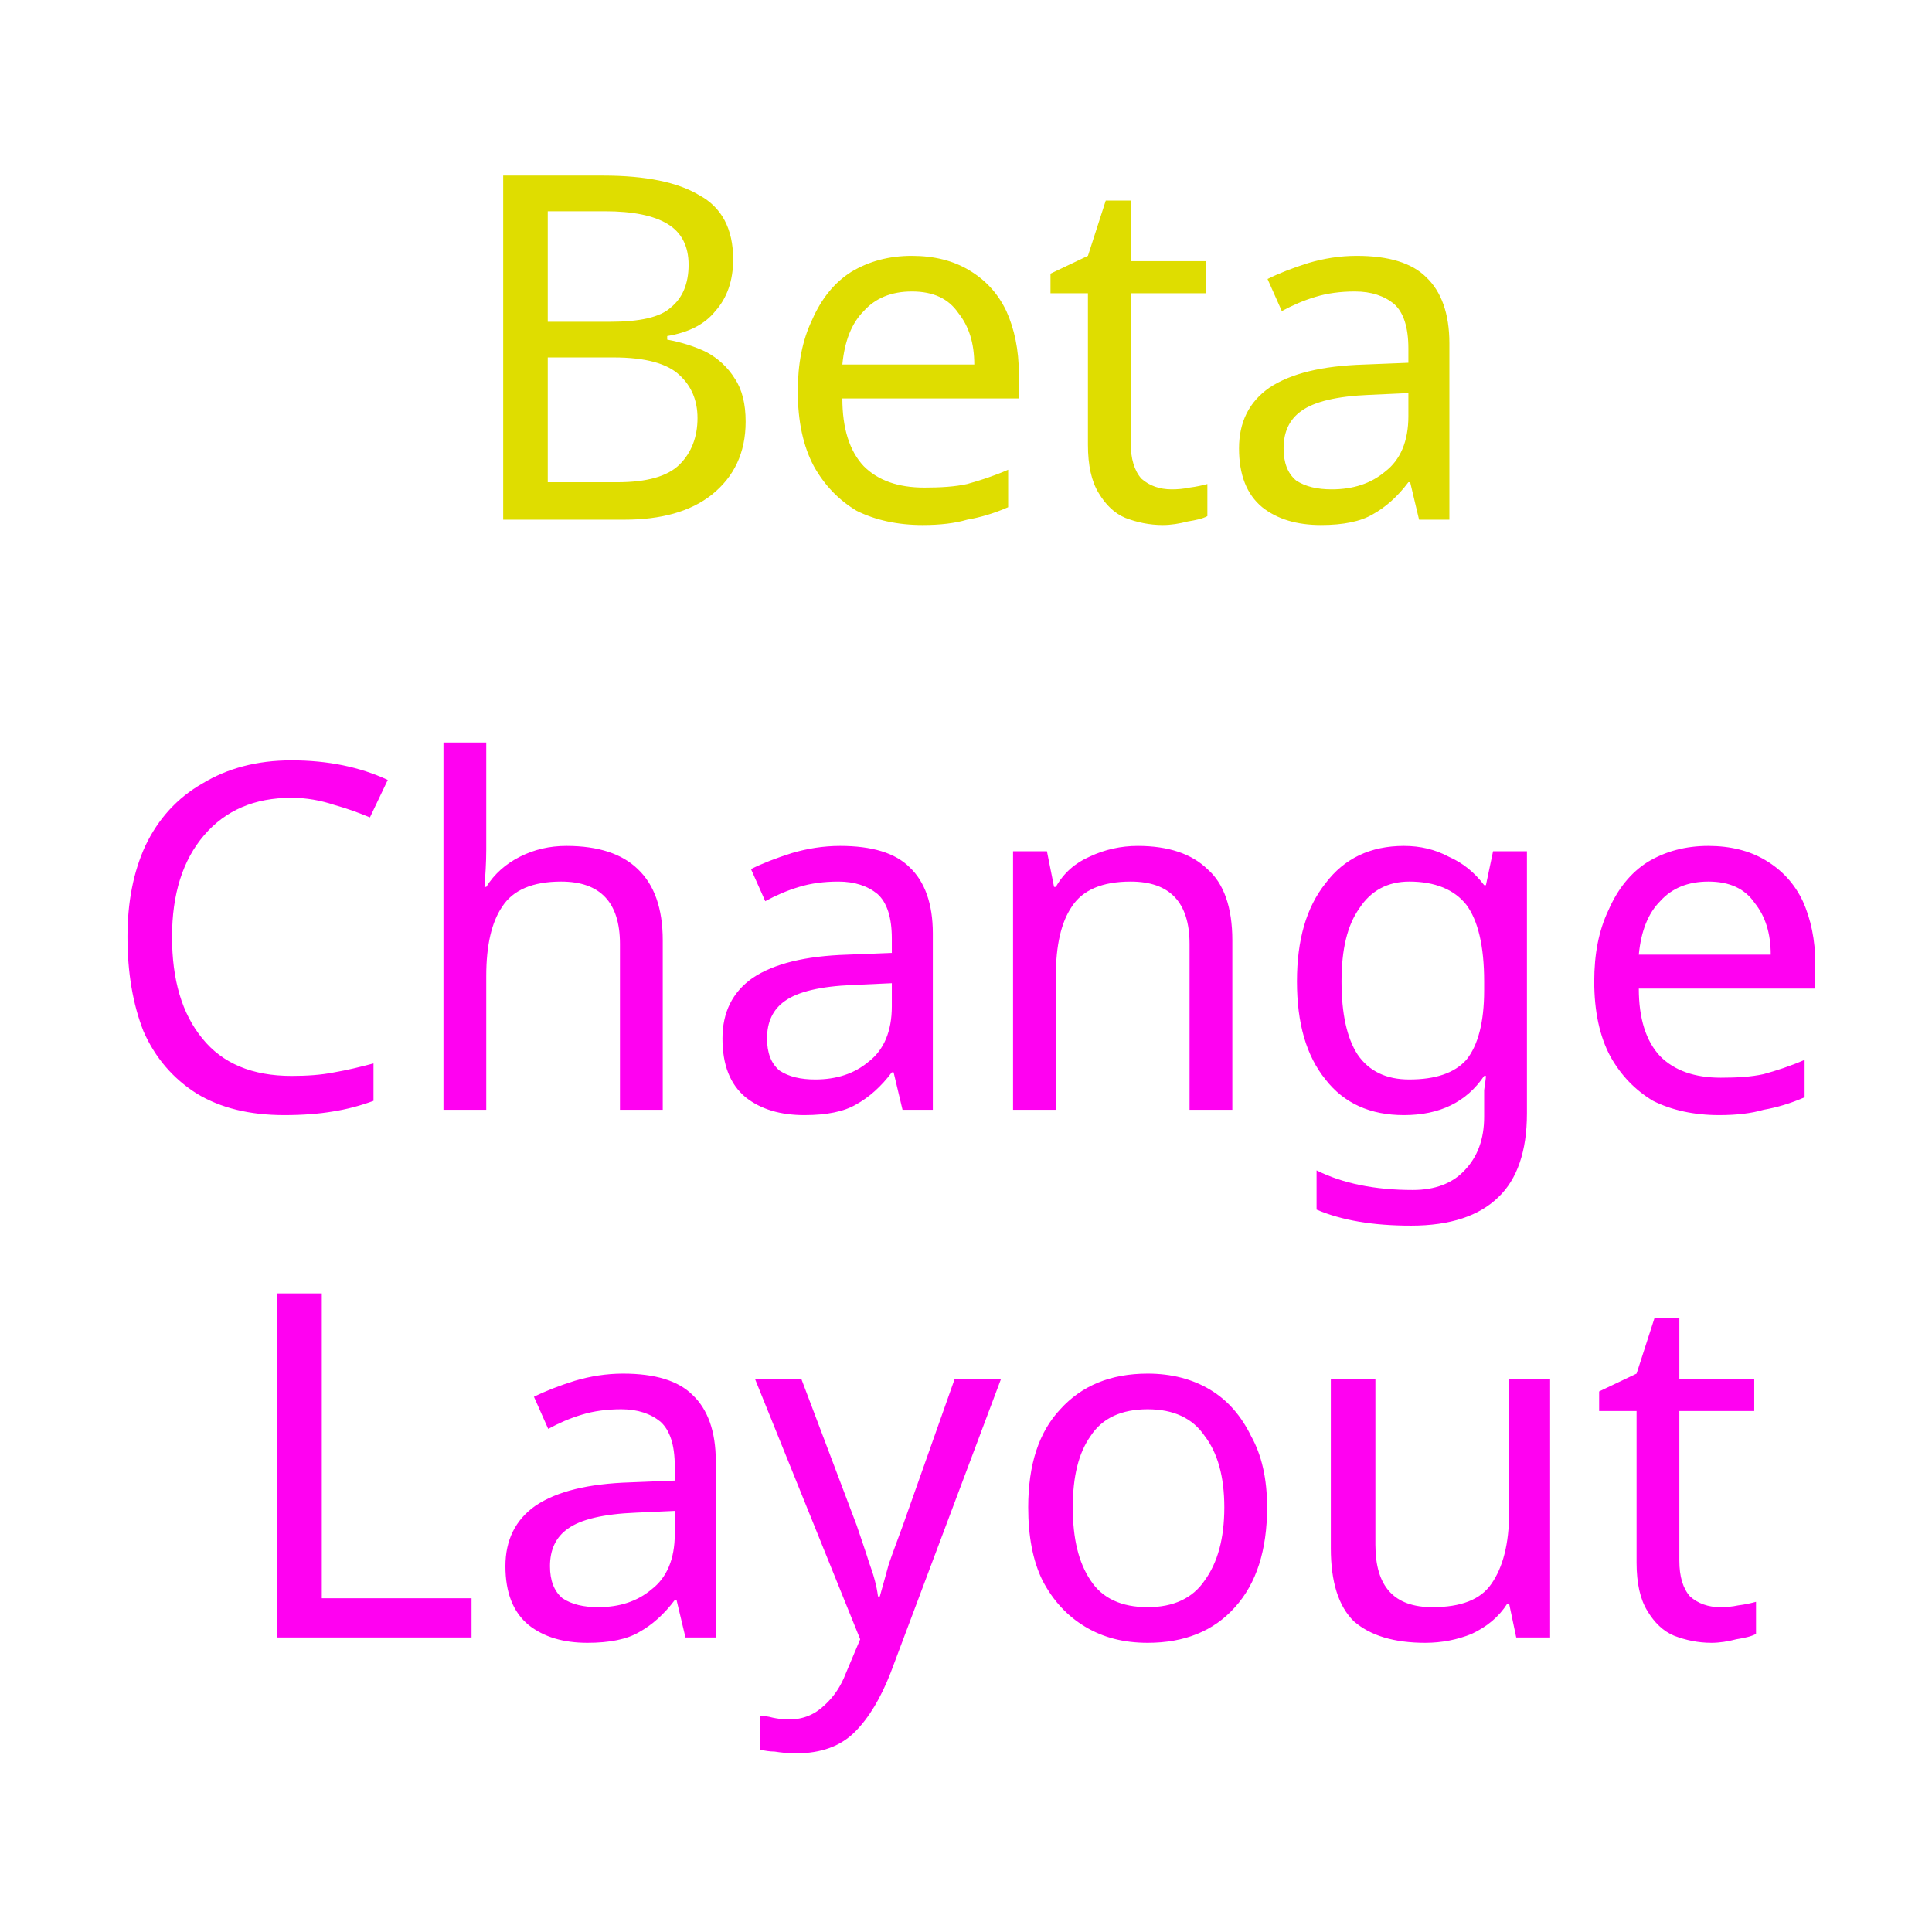
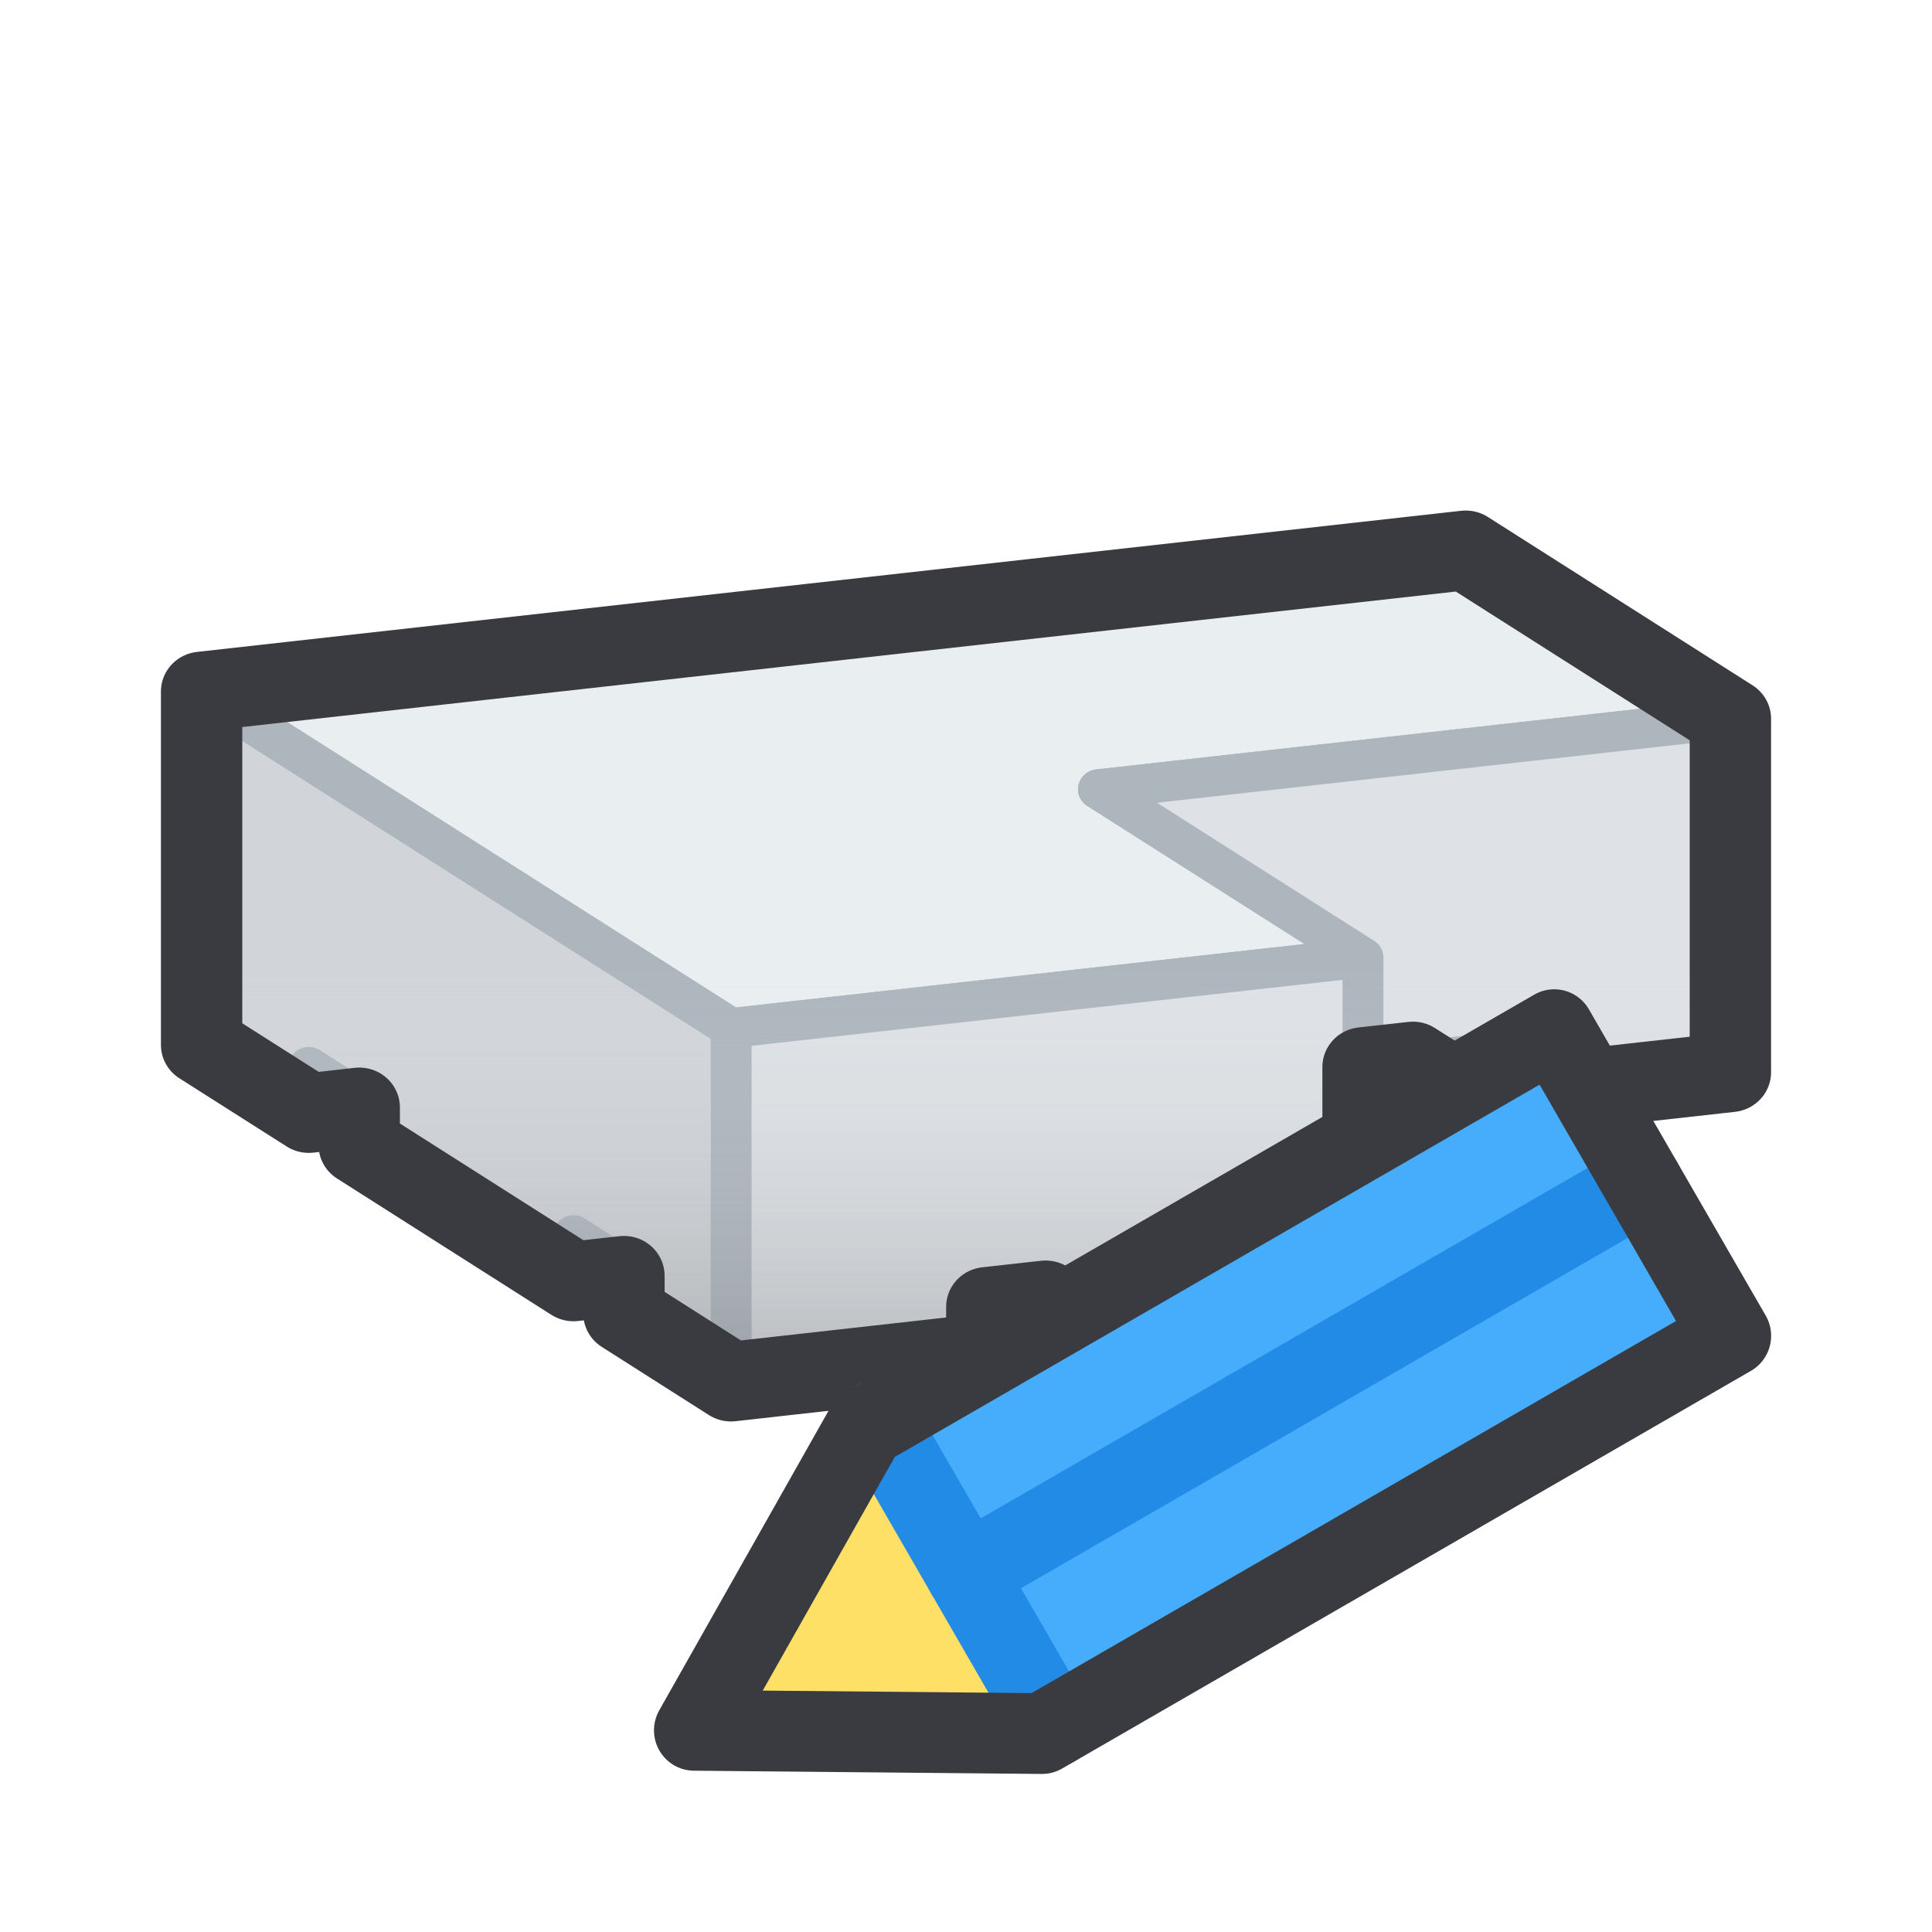
- <svg xmlns="http://www.w3.org/2000/svg" width="64" height="64" viewBox="0 0 16.933 16.933" version="1.1" id="svg1">
-   <defs id="defs1" />
-   <g id="layer1">
-     <text xml:space="preserve" style="font-size:4.233px;font-family:sans-serif;-inkscape-font-specification:'sans-serif, Normal';text-align:start;writing-mode:lr-tb;direction:ltr;text-anchor:start;fill:#dfdd00;stroke-width:0.265" x="4.002" y="4.554" id="text1">
-       <tspan id="tspan1" style="stroke-width:0.265" x="4.002" y="4.554">Beta</tspan>
-     </text>
-     <text xml:space="preserve" style="font-size:4.233px;font-family:sans-serif;-inkscape-font-specification:'sans-serif, Normal';text-align:start;writing-mode:lr-tb;direction:ltr;text-anchor:start;fill:#ff01f1;fill-opacity:1;stroke-width:0.265" x="0.851" y="9.73" id="text2">
-       <tspan style="fill:#ff01f1;fill-opacity:1;stroke-width:0.265" x="0.851" y="9.73" id="tspan6">Change</tspan>
-     </text>
-     <text xml:space="preserve" style="font-size:4.233px;font-family:sans-serif;-inkscape-font-specification:'sans-serif, Normal';text-align:start;writing-mode:lr-tb;direction:ltr;text-anchor:start;fill:#ff01f1;fill-opacity:1;stroke-width:0.265" x="2.024" y="14.353" id="text5">
-       <tspan id="tspan5" style="stroke-width:0.265" x="2.024" y="14.353">Layout</tspan>
-     </text>
+ <svg xmlns="http://www.w3.org/2000/svg" xmlns:xlink="http://www.w3.org/1999/xlink" width="24" height="24" viewBox="0 0 24 24" version="1.1" id="svg1" xml:space="preserve">
+   <defs id="defs1">
+     <linearGradient id="linearGradient75">
+       <stop style="stop-color:#3a3b40;stop-opacity:0.75;" offset="0" id="stop75" />
+       <stop style="stop-color:#e9eef1;stop-opacity:0;" offset="0.5" id="stop76" />
+     </linearGradient>
+     <linearGradient xlink:href="#linearGradient75" id="linearGradient189" gradientUnits="userSpaceOnUse" x1="-31.813" y1="-18.442" x2="-31.814" y2="-185.681" />
+     <linearGradient xlink:href="#linearGradient75" id="linearGradient189-6" gradientUnits="userSpaceOnUse" x1="-31.813" y1="-18.442" x2="-31.814" y2="-185.681" />
+   </defs>
+   <g id="layer2" style="display:inline;opacity:1;stroke-width:1.096" transform="matrix(0.9099488,0,0,0.9151602,1.323927,1.269753)">
+     <g id="g181" transform="matrix(0.1178604,0,0,0.1147319,15.48216,23.4347)" style="display:inline;stroke-width:9.424">
+       <path d="m 26.062,-151.229 -146.416,16.682 61.328,39.826 73.207,-8.342 -30.664,-19.912 73.209,-8.342 z" style="fill:#e9eef1;fill-rule:evenodd;stroke:#adb5bd;stroke-width:4.712;stroke-linecap:round;stroke-linejoin:round;stroke-dasharray:none" id="path174" />
+       <path d="m 14.182,-103.062 -73.207,8.342 v 36.369 5.457 l 29.631,-3.377 v -5.455 l 13.945,-1.588 v 5.455 l 29.631,-3.377 v -5.455 -23.408 z" style="fill:#dee2e6;fill-rule:evenodd;stroke:#adb5bd;stroke-width:4.712;stroke-linecap:round;stroke-linejoin:round;stroke-dasharray:none" id="path175" />
+       <path d="m 56.727,-131.316 -73.209,8.342 30.664,19.912 v 12.963 l 12.912,-1.471 v 5.455 l 29.633,-3.375 v -5.455 z" style="fill:#dee2e6;fill-rule:evenodd;stroke:#adb5bd;stroke-width:4.712;stroke-linecap:round;stroke-linejoin:round;stroke-dasharray:none" id="path176" />
+       <path d="m -120.354,-134.547 v 36.369 5.455 l 12.412,8.061 v -5.455 l 5.84,3.793 v 5.455 l 24.824,16.121 v -5.455 l 5.84,3.793 v 5.455 l 12.412,8.061 v -5.457 -36.369 z" style="fill:#d1d5d9;fill-rule:evenodd;stroke:#adb5bd;stroke-width:4.712;stroke-linecap:round;stroke-linejoin:round;stroke-dasharray:none" id="path178" />
+       <path d="m 27.094,-86.115 v -5.455 l -7.146,0.814 z" style="fill:#dee2e6;fill-rule:evenodd;stroke:#adb5bd;stroke-width:4.712;stroke-linecap:round;stroke-linejoin:round;stroke-dasharray:none" id="path177" />
+       <path d="m -15.449,-57.859 v -5.457 l -7.146,0.814 z" style="fill:#dee2e6;fill-rule:evenodd;stroke:#adb5bd;stroke-width:4.712;stroke-linecap:round;stroke-linejoin:round;stroke-dasharray:none" id="path181" />
+       <path d="m -71.438,-65.414 v -0.996 l -5.84,-3.793 v 5.455 z" style="fill:#dee2e6;fill-rule:evenodd;stroke:#adb5bd;stroke-width:4.712;stroke-linecap:round;stroke-linejoin:round;stroke-dasharray:none" id="path180" />
+       <path d="m -102.102,-85.326 v -0.998 l -5.84,-3.793 v 5.455 z" style="fill:#dee2e6;fill-rule:evenodd;stroke:#adb5bd;stroke-width:4.712;stroke-linecap:round;stroke-linejoin:round;stroke-dasharray:none" id="path179" />
+       <path id="path182" style="font-variation-settings:normal;display:inline;opacity:1;vector-effect:none;fill:url(#linearGradient189);fill-opacity:1;fill-rule:evenodd;stroke:#3a3b40;stroke-width:9.424;stroke-linecap:round;stroke-linejoin:round;stroke-miterlimit:4;stroke-dasharray:none;stroke-dashoffset:0;stroke-opacity:1;-inkscape-stroke:none;stop-color:#000000;stop-opacity:1" d="m 26.066,-151.236 -146.419,16.697 v 36.353 5.462 l 12.419,8.062 5.839,-0.67 v 4.464 l 24.821,16.124 5.839,-0.67 v 4.464 l 12.403,8.062 29.631,-3.385 v -5.462 l 6.805,-0.769 7.142,4.644 29.631,-3.385 v -5.446 -23.418 l 5.775,-0.654 7.142,4.644 29.631,-3.369 v -5.462 -36.37 z" />
+     </g>
+     <g id="g200">
+       <path id="path197" style="font-variation-settings:normal;opacity:1;vector-effect:none;fill:#ffe066;fill-opacity:1;stroke:none;stroke-width:1.096;stroke-linecap:round;stroke-linejoin:round;stroke-miterlimit:4;stroke-dasharray:none;stroke-dashoffset:0;stroke-opacity:1;-inkscape-stroke:none" d="m 19.763,12.589 -9.405,5.399 -2.337,4.112 4.75,0.044 9.405,-5.399 z" />
+       <path id="path198" style="font-variation-settings:normal;opacity:1;vector-effect:none;fill:#45adfc;fill-opacity:1;stroke:none;stroke-width:1.096;stroke-linecap:round;stroke-linejoin:round;stroke-miterlimit:4;stroke-dasharray:none;stroke-dashoffset:0;stroke-opacity:1;-inkscape-stroke:none" d="m 19.762,12.589 -9.236,5.302 2.413,4.156 9.236,-5.302 z" />
+       <path style="font-variation-settings:normal;opacity:1;vector-effect:none;fill:none;fill-opacity:1;stroke:#228be6;stroke-width:1.096;stroke-linecap:round;stroke-linejoin:round;stroke-miterlimit:4;stroke-dasharray:none;stroke-dashoffset:0;stroke-opacity:1;-inkscape-stroke:none" d="m 11.733,19.97 9.237,-5.303" id="path199" />
+       <path style="font-variation-settings:normal;opacity:1;vector-effect:none;fill:none;fill-opacity:1;stroke:#228be6;stroke-width:1.096;stroke-linecap:round;stroke-linejoin:round;stroke-miterlimit:4;stroke-dasharray:none;stroke-dashoffset:0;stroke-opacity:1;-inkscape-stroke:none" d="m 10.526,17.891 2.413,4.156" id="path200" />
+       <path id="rect196" style="font-variation-settings:normal;opacity:1;vector-effect:none;fill:none;fill-opacity:1;stroke:#3a3b40;stroke-width:1.096;stroke-linecap:round;stroke-linejoin:round;stroke-miterlimit:4;stroke-dasharray:none;stroke-dashoffset:0;stroke-opacity:1;-inkscape-stroke:none" d="m 19.763,12.589 -9.405,5.399 -2.337,4.112 4.75,0.044 9.405,-5.399 z" />
+     </g>
  </g>
</svg>
